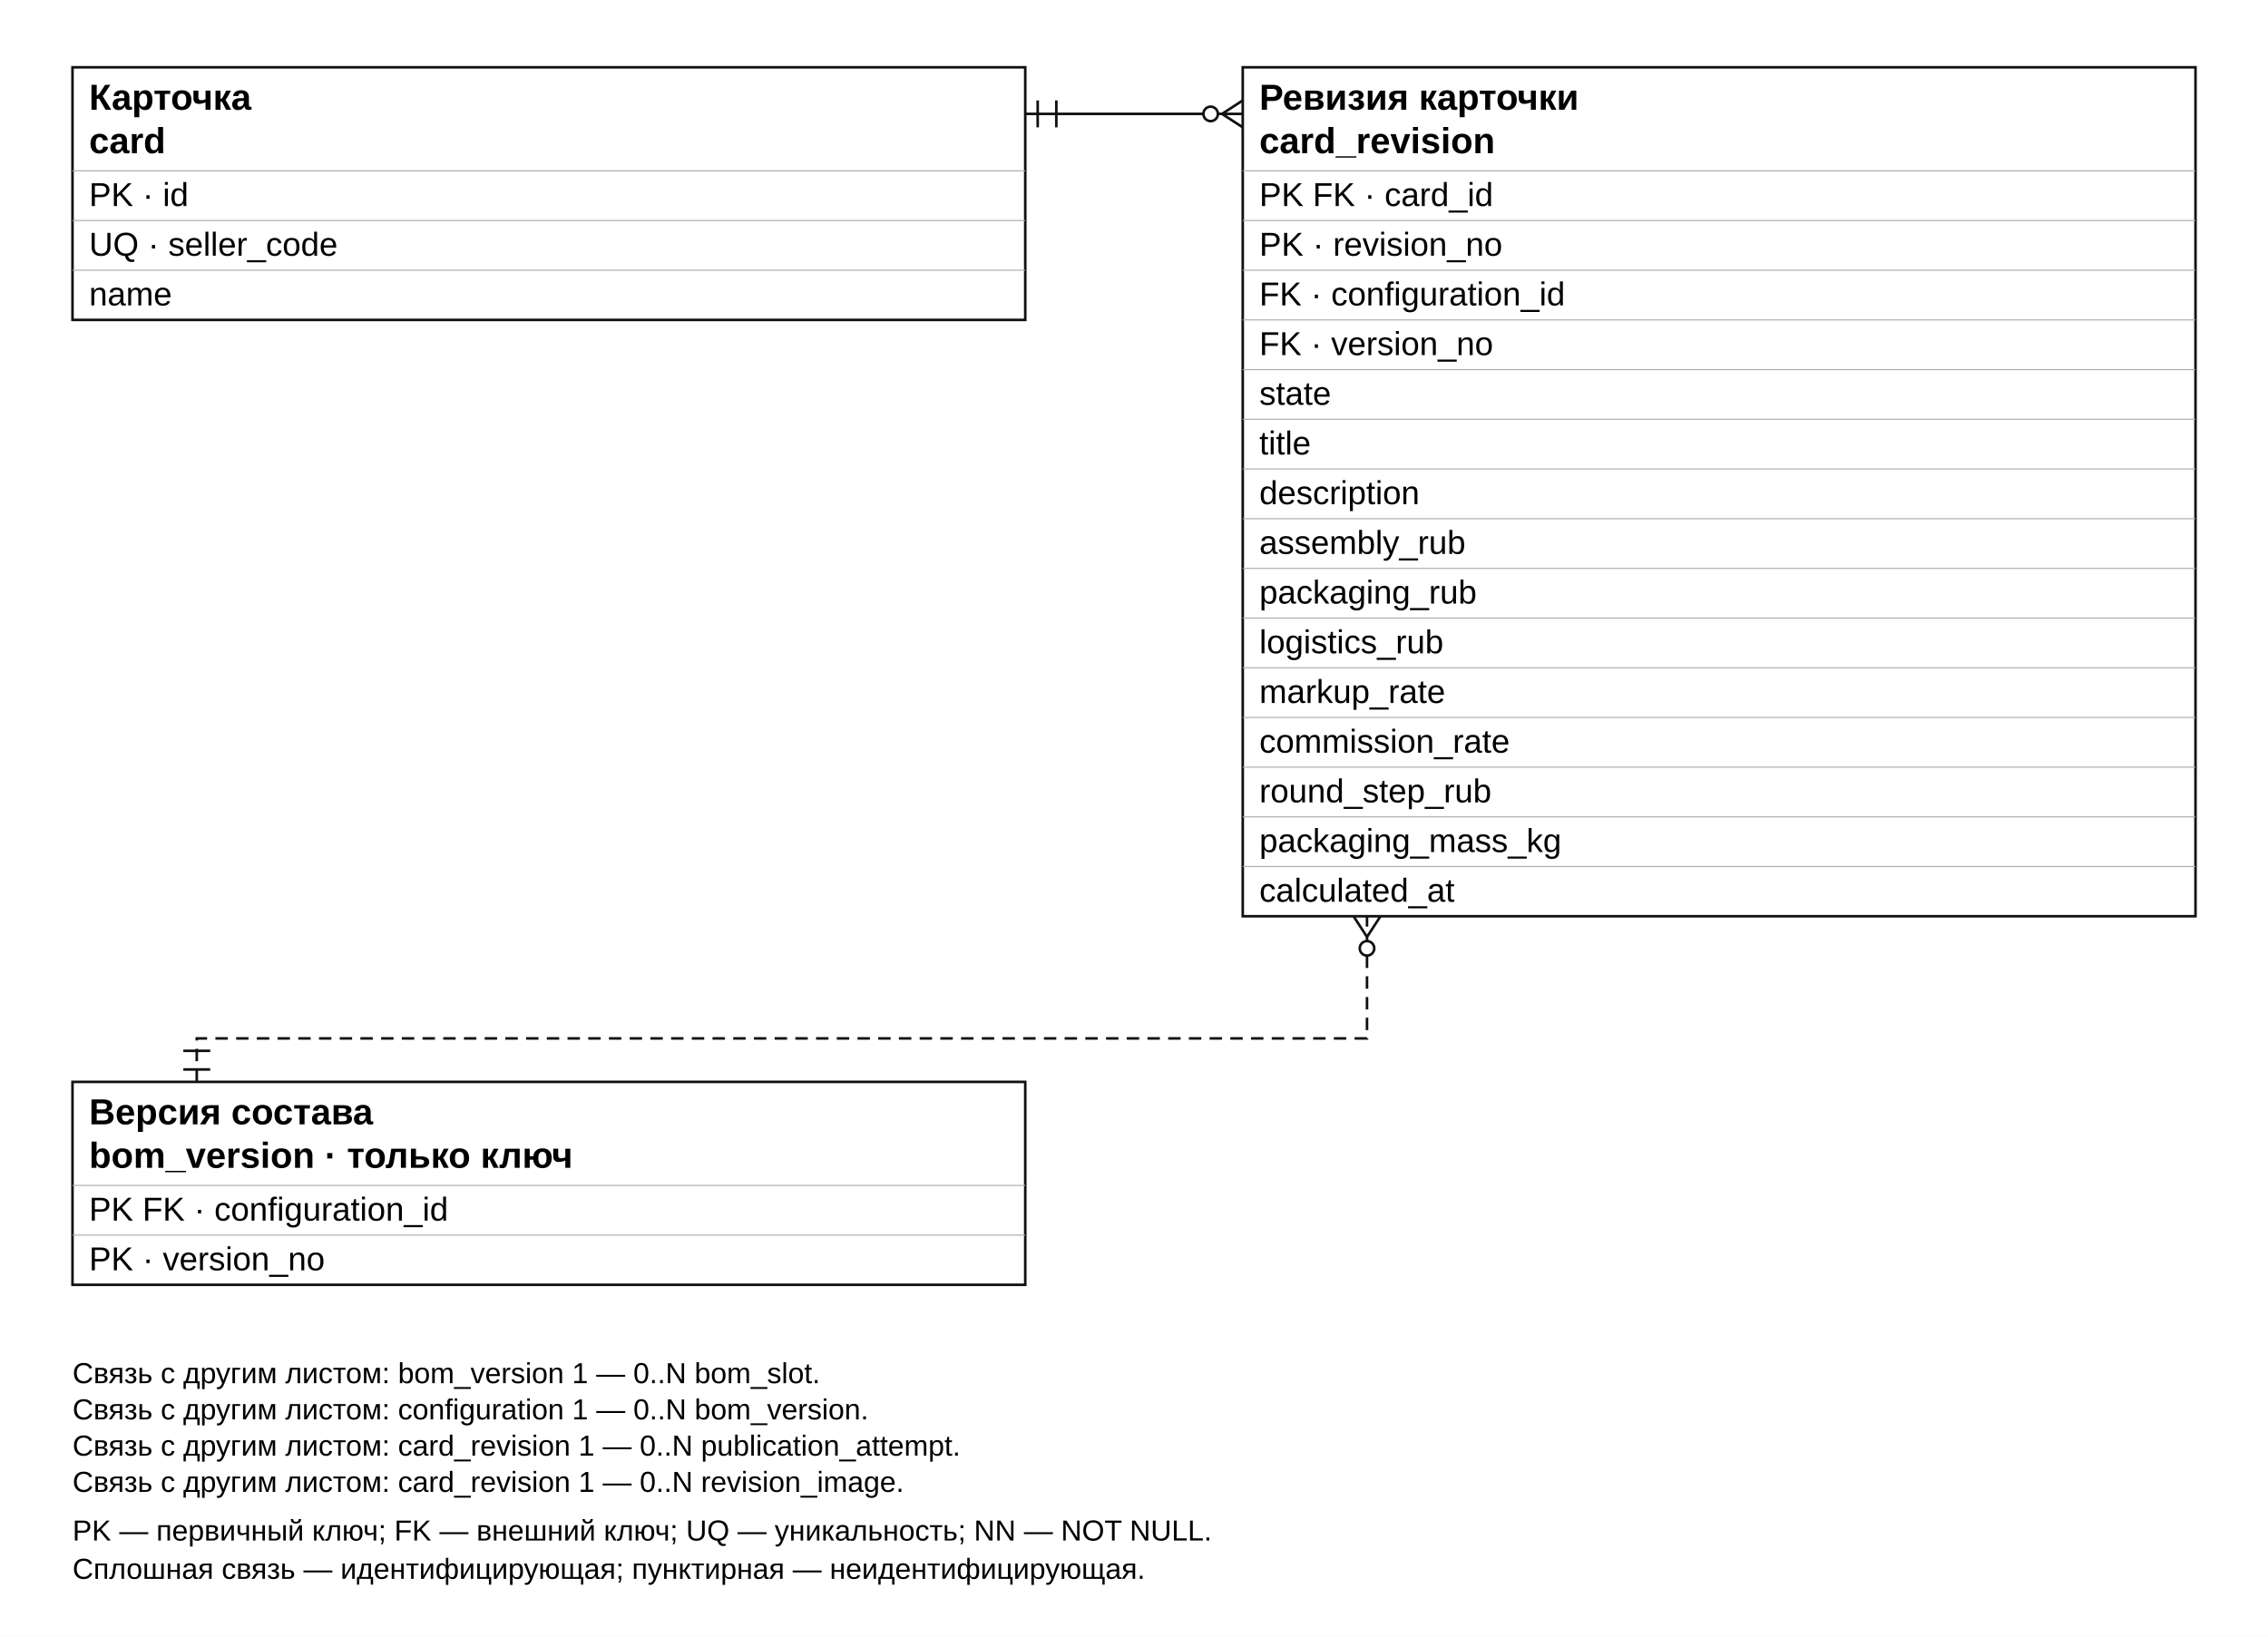
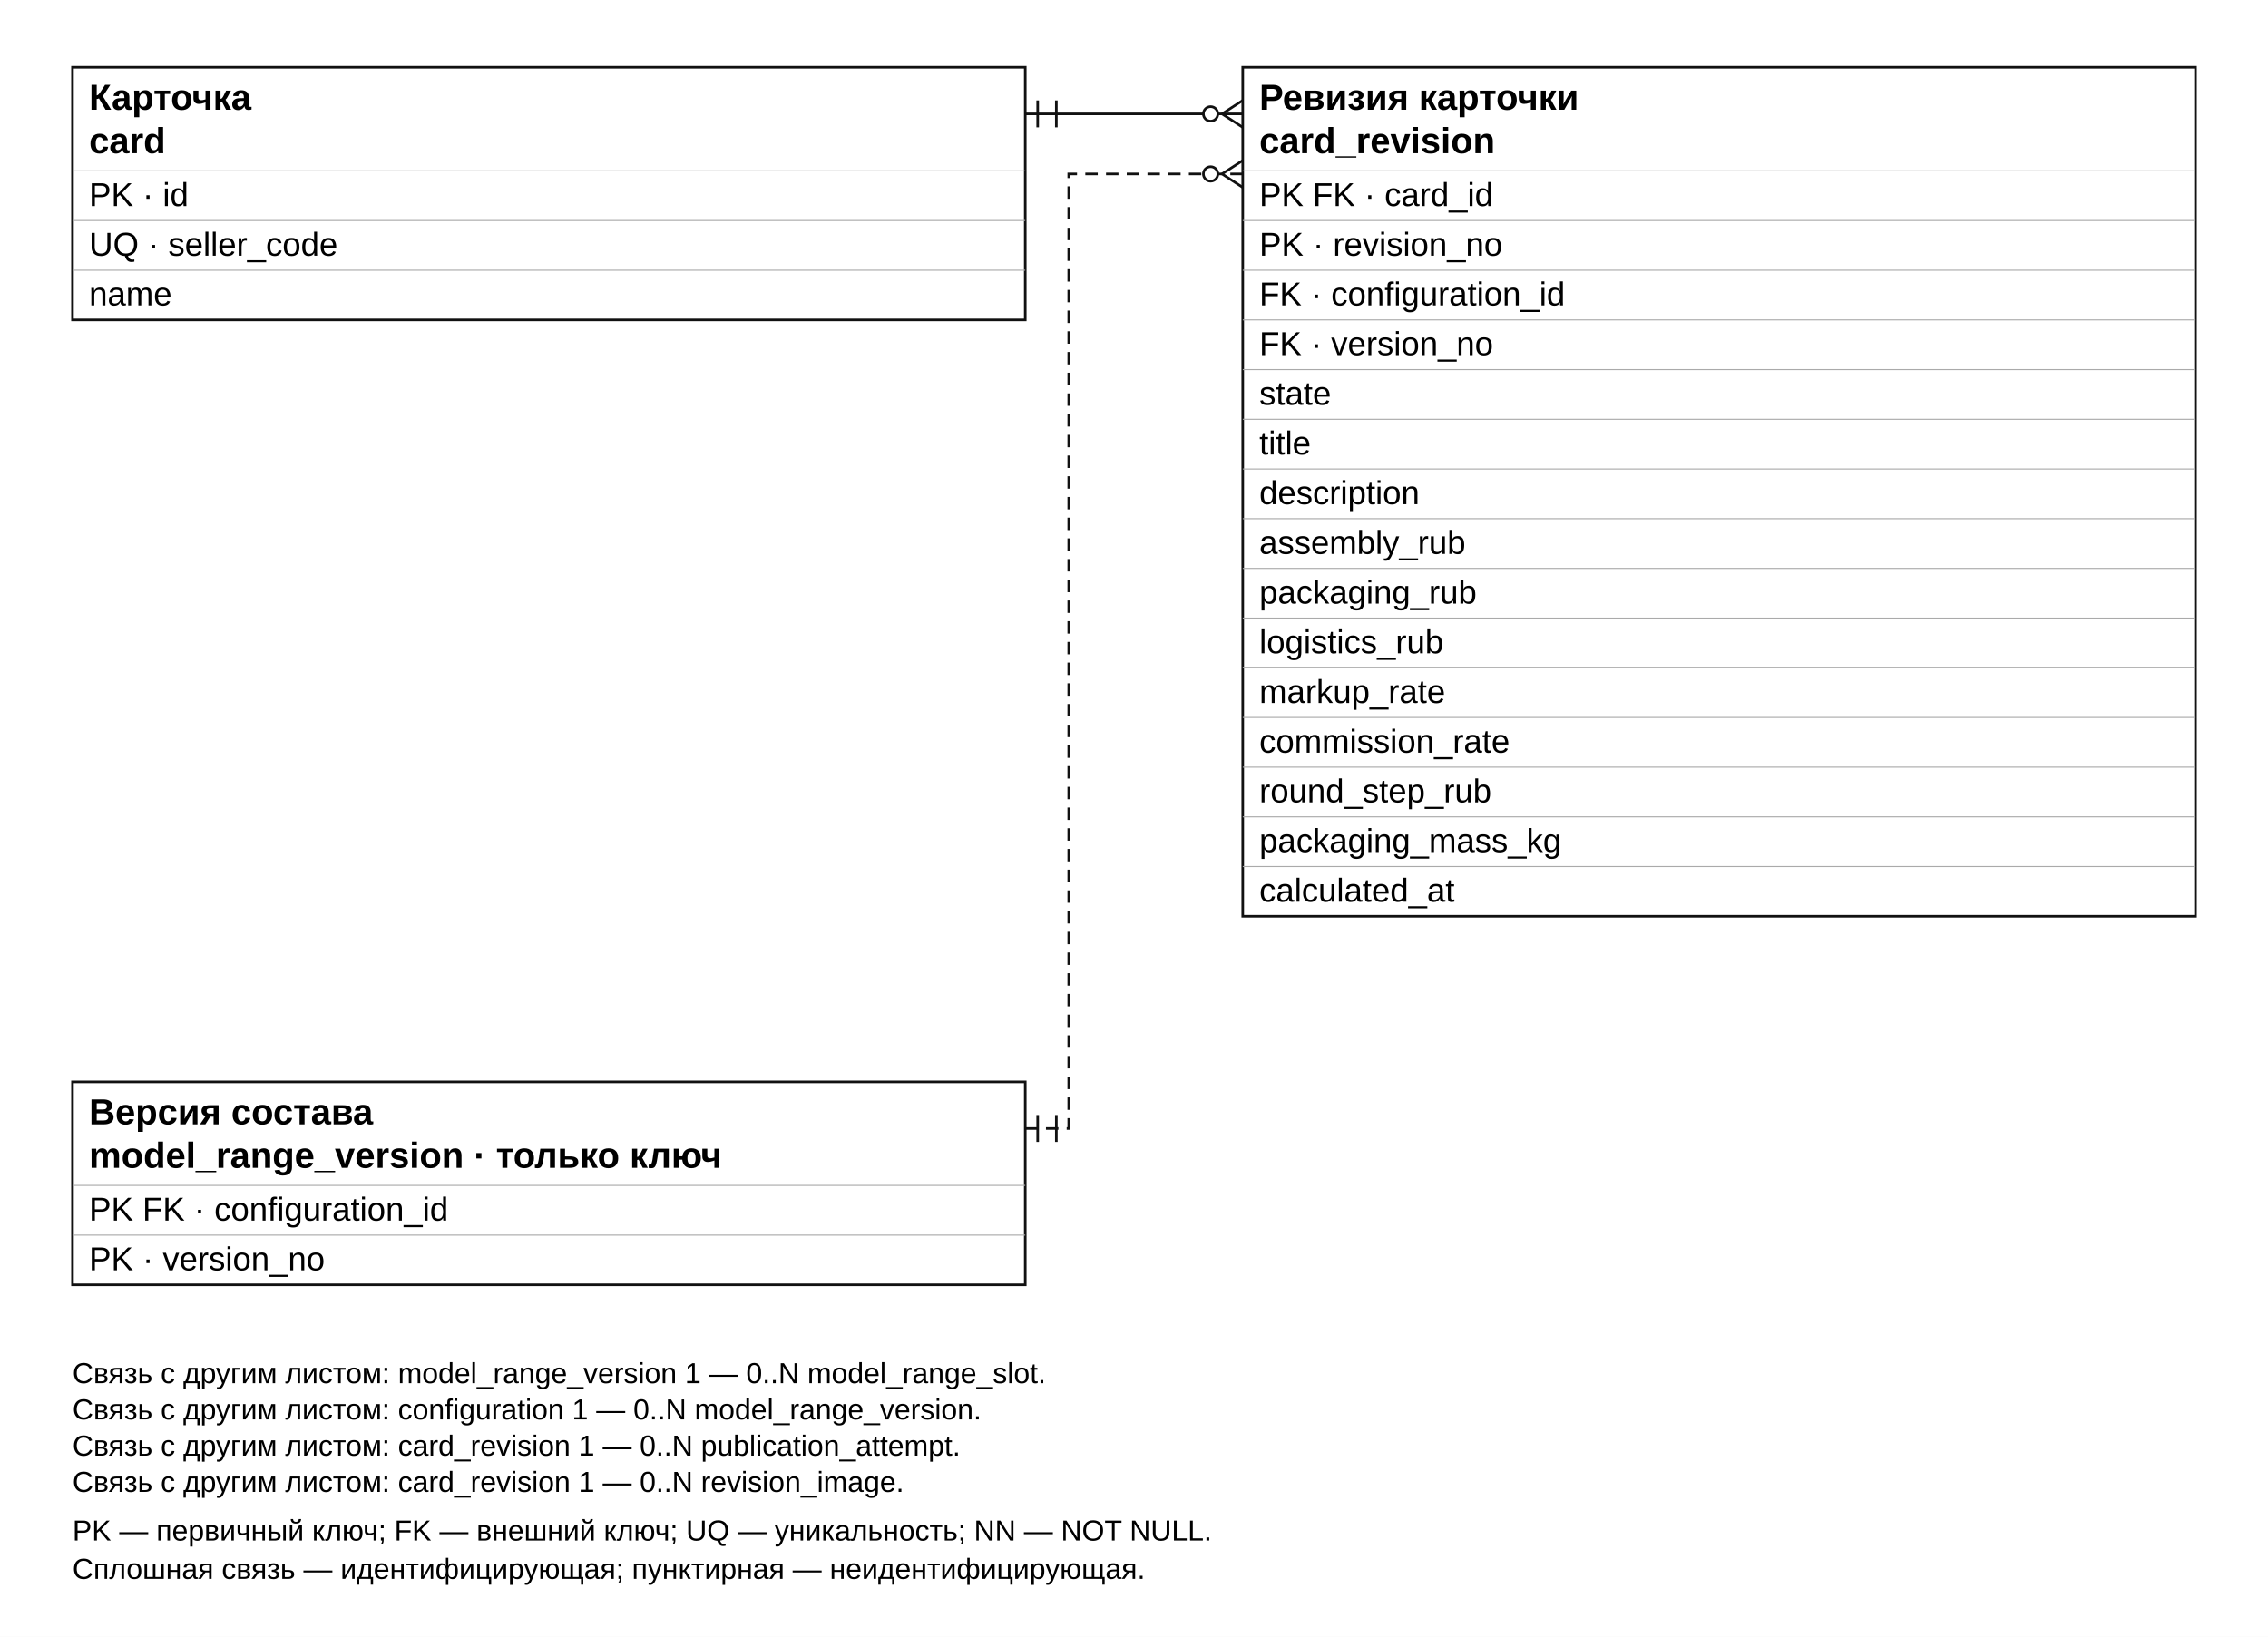
<svg xmlns="http://www.w3.org/2000/svg" width="2190" height="1581">
  <rect width="2190" height="1581" fill="white" />
-   <path d="M990 110L1032 110L1158 110L1200 110" fill="none" stroke="white" stroke-width="9" />
-   <path d="M990 110L1032 110L1158 110L1200 110" fill="none" stroke="#111" stroke-width="2.5" />
-   <path d="M190 1045L190 1003L1320 1003L1320 927L1320 885" fill="none" stroke="white" stroke-width="9" />
-   <path d="M190 1045L190 1003L1320 1003L1320 927L1320 885" fill="none" stroke="#111" stroke-width="2.5" stroke-dasharray="12 8" />
+   <path d="M990 110L1200 110" fill="none" stroke="white" stroke-width="9" />
+   <path d="M990 110L1200 110" fill="none" stroke="#111" stroke-width="2.5" />
+   <path d="M990 1090L1032 1090L1032 168L1200 168" fill="none" stroke="white" stroke-width="9" />
+   <path d="M990 1090L1032 1090L1032 168L1200 168" fill="none" stroke="#111" stroke-width="2.5" stroke-dasharray="12 8" />
  <rect x="70" y="65" width="920" height="244" fill="white" stroke="#111" stroke-width="2.5" />
  <text x="86" y="106" font-family="Arial" font-size="35" font-weight="bold">Карточка</text>
  <text x="86" y="148" font-family="Arial" font-size="35" font-weight="bold">card</text>
  <path d="M70 165h920" stroke="#aaa" stroke-width="1" />
  <text x="86" y="199" font-family="Arial" font-size="32" font-weight="normal">PK · id</text>
  <path d="M70 213h920" stroke="#aaa" stroke-width="1" />
  <text x="86" y="247" font-family="Arial" font-size="32" font-weight="normal">UQ · seller_code</text>
  <path d="M70 261h920" stroke="#aaa" stroke-width="1" />
  <text x="86" y="295" font-family="Arial" font-size="32" font-weight="normal">name</text>
  <rect x="1200" y="65" width="920" height="820" fill="white" stroke="#111" stroke-width="2.5" />
  <text x="1216" y="106" font-family="Arial" font-size="35" font-weight="bold">Ревизия карточки</text>
  <text x="1216" y="148" font-family="Arial" font-size="35" font-weight="bold">card_revision</text>
  <path d="M1200 165h920" stroke="#aaa" stroke-width="1" />
  <text x="1216" y="199" font-family="Arial" font-size="32" font-weight="normal">PK FK · card_id</text>
  <path d="M1200 213h920" stroke="#aaa" stroke-width="1" />
  <text x="1216" y="247" font-family="Arial" font-size="32" font-weight="normal">PK · revision_no</text>
  <path d="M1200 261h920" stroke="#aaa" stroke-width="1" />
  <text x="1216" y="295" font-family="Arial" font-size="32" font-weight="normal">FK · configuration_id</text>
  <path d="M1200 309h920" stroke="#aaa" stroke-width="1" />
  <text x="1216" y="343" font-family="Arial" font-size="32" font-weight="normal">FK · version_no</text>
  <path d="M1200 357h920" stroke="#aaa" stroke-width="1" />
  <text x="1216" y="391" font-family="Arial" font-size="32" font-weight="normal">state</text>
  <path d="M1200 405h920" stroke="#aaa" stroke-width="1" />
  <text x="1216" y="439" font-family="Arial" font-size="32" font-weight="normal">title</text>
  <path d="M1200 453h920" stroke="#aaa" stroke-width="1" />
  <text x="1216" y="487" font-family="Arial" font-size="32" font-weight="normal">description</text>
  <path d="M1200 501h920" stroke="#aaa" stroke-width="1" />
  <text x="1216" y="535" font-family="Arial" font-size="32" font-weight="normal">assembly_rub</text>
  <path d="M1200 549h920" stroke="#aaa" stroke-width="1" />
  <text x="1216" y="583" font-family="Arial" font-size="32" font-weight="normal">packaging_rub</text>
  <path d="M1200 597h920" stroke="#aaa" stroke-width="1" />
  <text x="1216" y="631" font-family="Arial" font-size="32" font-weight="normal">logistics_rub</text>
  <path d="M1200 645h920" stroke="#aaa" stroke-width="1" />
  <text x="1216" y="679" font-family="Arial" font-size="32" font-weight="normal">markup_rate</text>
  <path d="M1200 693h920" stroke="#aaa" stroke-width="1" />
  <text x="1216" y="727" font-family="Arial" font-size="32" font-weight="normal">commission_rate</text>
  <path d="M1200 741h920" stroke="#aaa" stroke-width="1" />
  <text x="1216" y="775" font-family="Arial" font-size="32" font-weight="normal">round_step_rub</text>
  <path d="M1200 789h920" stroke="#aaa" stroke-width="1" />
  <text x="1216" y="823" font-family="Arial" font-size="32" font-weight="normal">packaging_mass_kg</text>
  <path d="M1200 837h920" stroke="#aaa" stroke-width="1" />
  <text x="1216" y="871" font-family="Arial" font-size="32" font-weight="normal">calculated_at</text>
  <rect x="70" y="1045" width="920" height="196" fill="white" stroke="#111" stroke-width="2.5" />
  <text x="86" y="1086" font-family="Arial" font-size="35" font-weight="bold">Версия состава</text>
-   <text x="86" y="1128" font-family="Arial" font-size="35" font-weight="bold">bom_version · только ключ</text>
+   <text x="86" y="1128" font-family="Arial" font-size="35" font-weight="bold">model_range_version · только ключ</text>
  <path d="M70 1145h920" stroke="#aaa" stroke-width="1" />
  <text x="86" y="1179" font-family="Arial" font-size="32" font-weight="normal">PK FK · configuration_id</text>
  <path d="M70 1193h920" stroke="#aaa" stroke-width="1" />
  <text x="86" y="1227" font-family="Arial" font-size="32" font-weight="normal">PK · version_no</text>
  <path d="M1002 97L1002 123" stroke="#111" stroke-width="2.5" />
  <path d="M1020 97L1020 123" stroke="#111" stroke-width="2.5" />
  <path d="M1180 110L1200 97" stroke="#111" stroke-width="2.5" />
  <path d="M1180 110L1200 123" stroke="#111" stroke-width="2.5" />
  <circle cx="1169" cy="110" r="7" fill="white" stroke="#111" stroke-width="2.5" />
-   <path d="M177 1033L203 1033" stroke="#111" stroke-width="2.5" />
-   <path d="M177 1015L203 1015" stroke="#111" stroke-width="2.5" />
-   <path d="M1320 905L1307 885" stroke="#111" stroke-width="2.5" />
-   <path d="M1320 905L1333 885" stroke="#111" stroke-width="2.5" />
-   <circle cx="1320" cy="916" r="7" fill="white" stroke="#111" stroke-width="2.5" />
-   <text x="70" y="1336" font-family="Arial" font-size="28" font-weight="normal">Связь с другим листом: bom_version 1 — 0..N bom_slot.</text>
-   <text x="70" y="1371" font-family="Arial" font-size="28" font-weight="normal">Связь с другим листом: configuration 1 — 0..N bom_version.</text>
+   <path d="M1002 1077L1002 1103" stroke="#111" stroke-width="2.5" />
+   <path d="M1020 1077L1020 1103" stroke="#111" stroke-width="2.5" />
+   <path d="M1180 168L1200 155" stroke="#111" stroke-width="2.5" />
+   <path d="M1180 168L1200 181" stroke="#111" stroke-width="2.5" />
+   <circle cx="1169" cy="168" r="7" fill="white" stroke="#111" stroke-width="2.5" />
+   <text x="70" y="1336" font-family="Arial" font-size="28" font-weight="normal">Связь с другим листом: model_range_version 1 — 0..N model_range_slot.</text>
+   <text x="70" y="1371" font-family="Arial" font-size="28" font-weight="normal">Связь с другим листом: configuration 1 — 0..N model_range_version.</text>
  <text x="70" y="1406" font-family="Arial" font-size="28" font-weight="normal">Связь с другим листом: card_revision 1 — 0..N publication_attempt.</text>
  <text x="70" y="1441" font-family="Arial" font-size="28" font-weight="normal">Связь с другим листом: card_revision 1 — 0..N revision_image.</text>
  <text x="70" y="1488" font-family="Arial" font-size="28" font-weight="normal">PK — первичный ключ; FK — внешний ключ; UQ — уникальность; NN — NOT NULL.</text>
  <text x="70" y="1525" font-family="Arial" font-size="28" font-weight="normal">Сплошная связь — идентифицирующая; пунктирная — неидентифицирующая.</text>
</svg>
